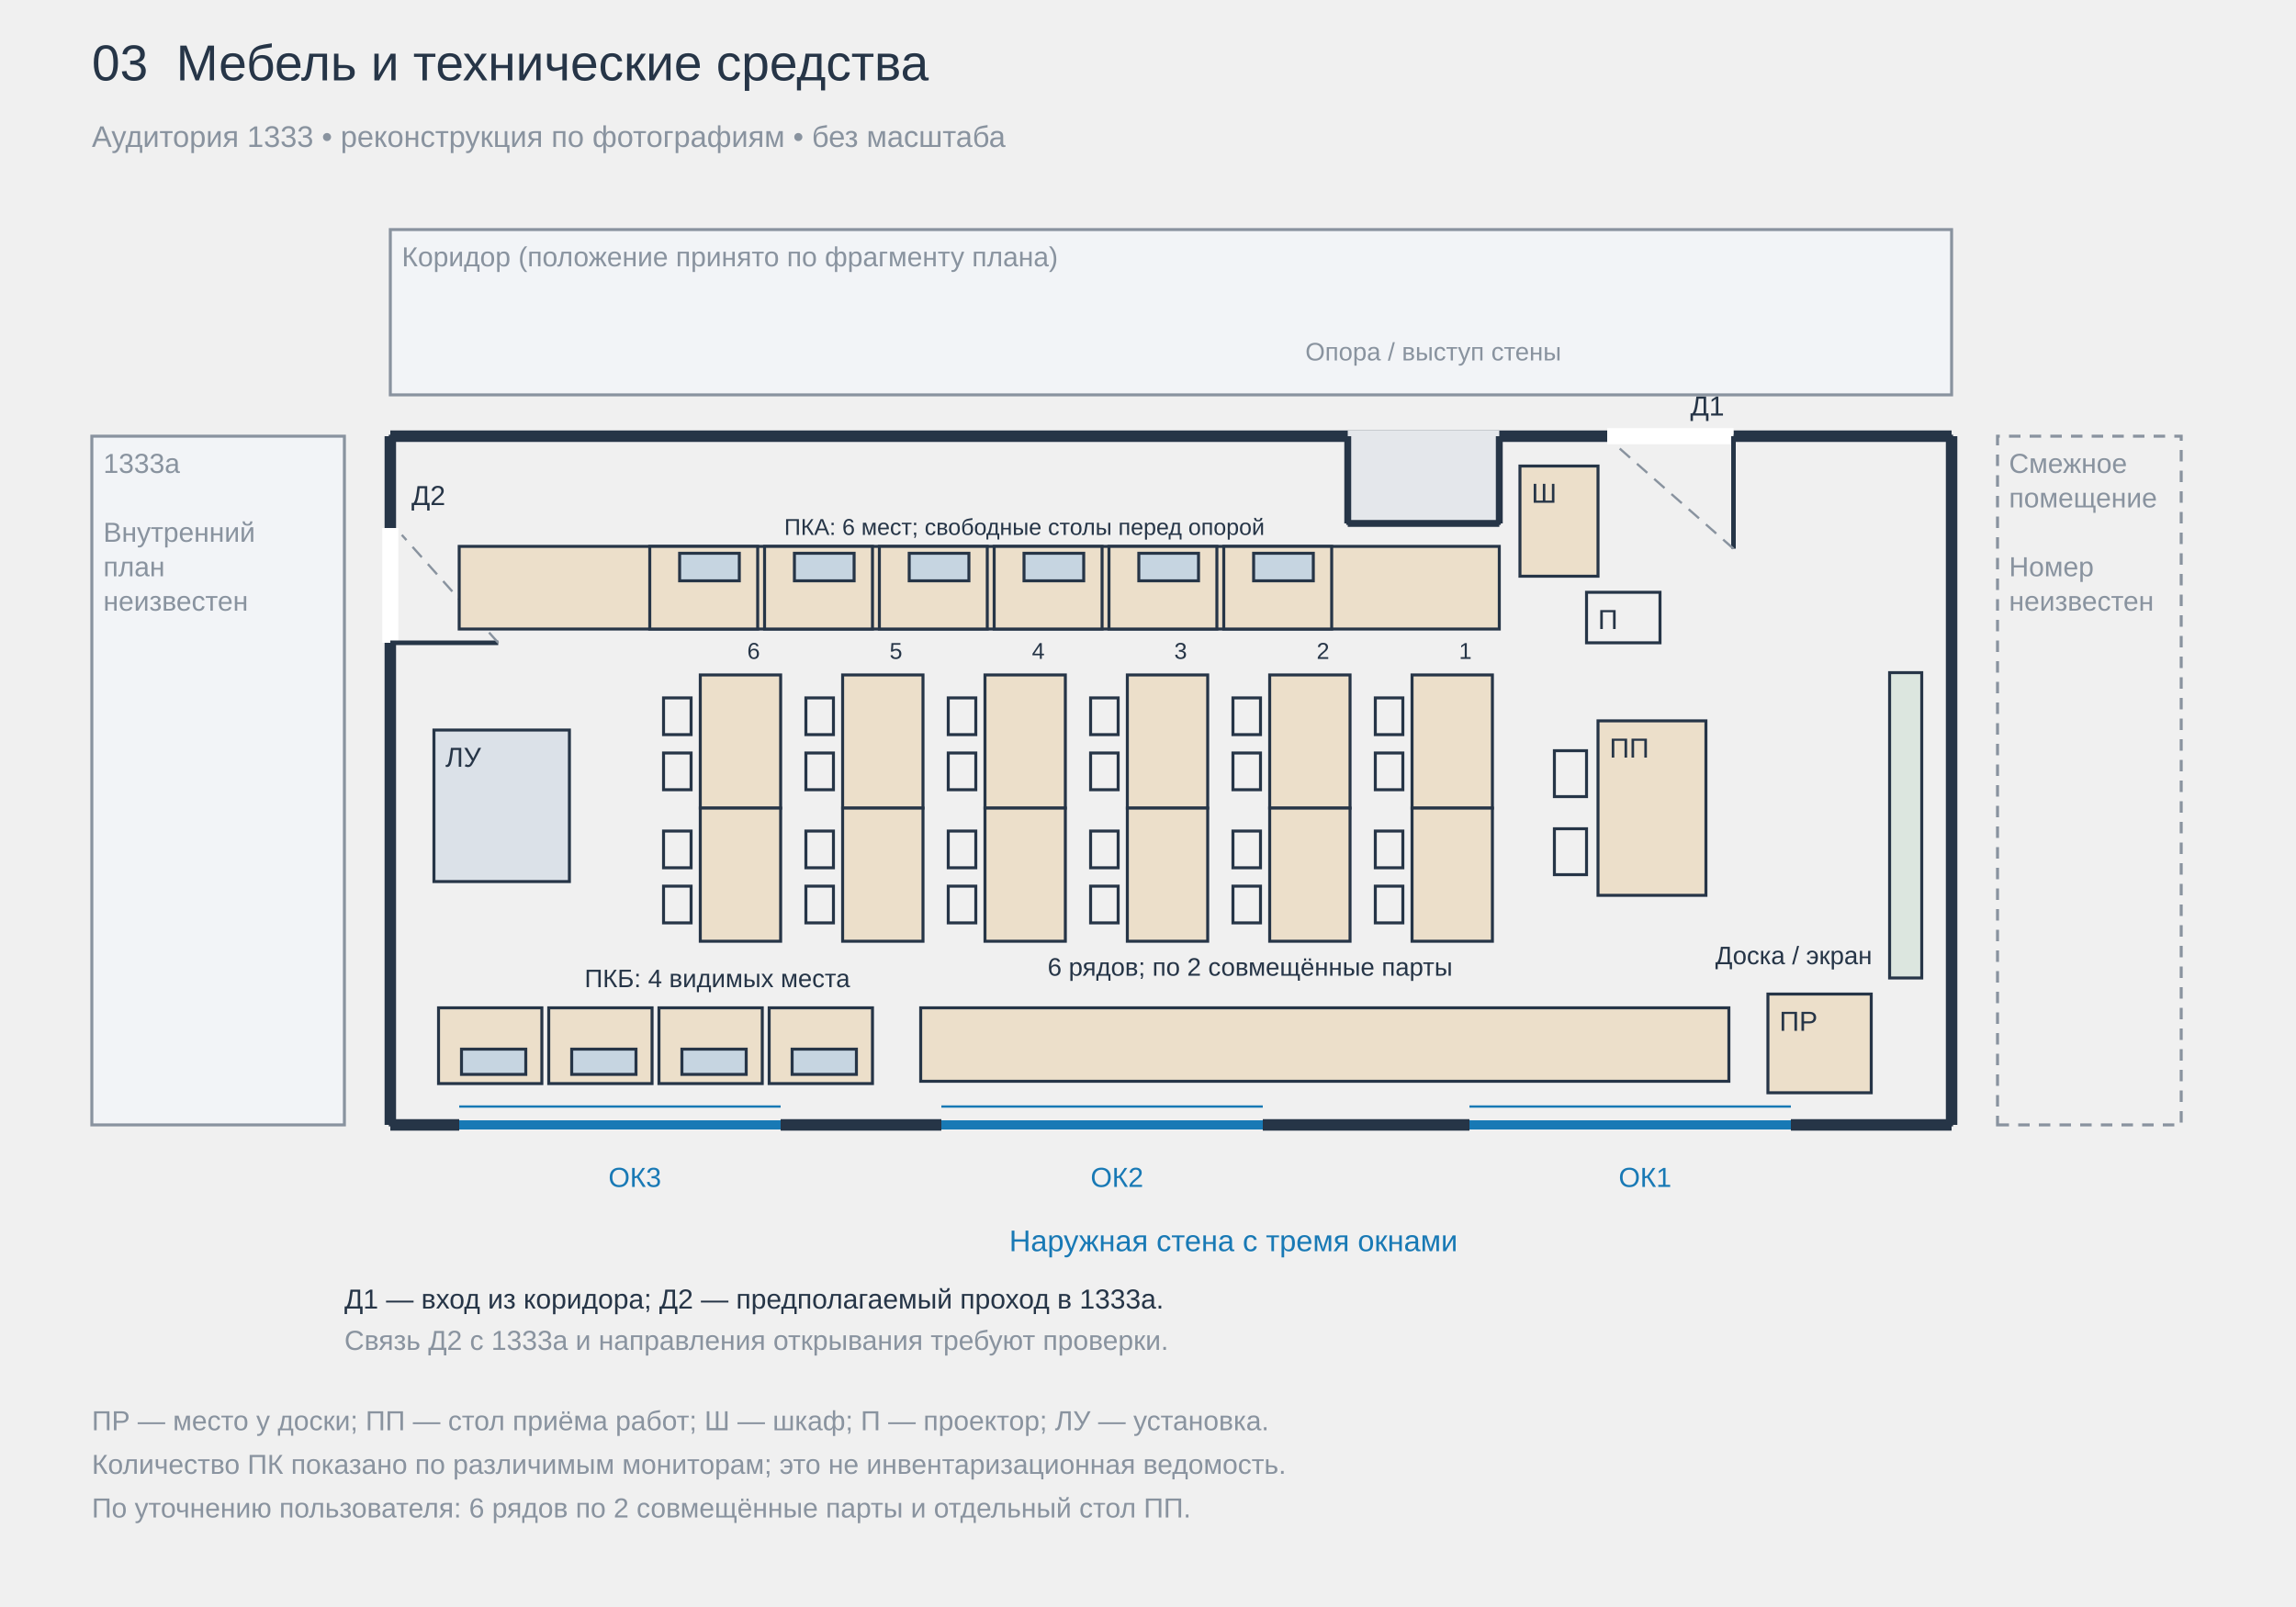
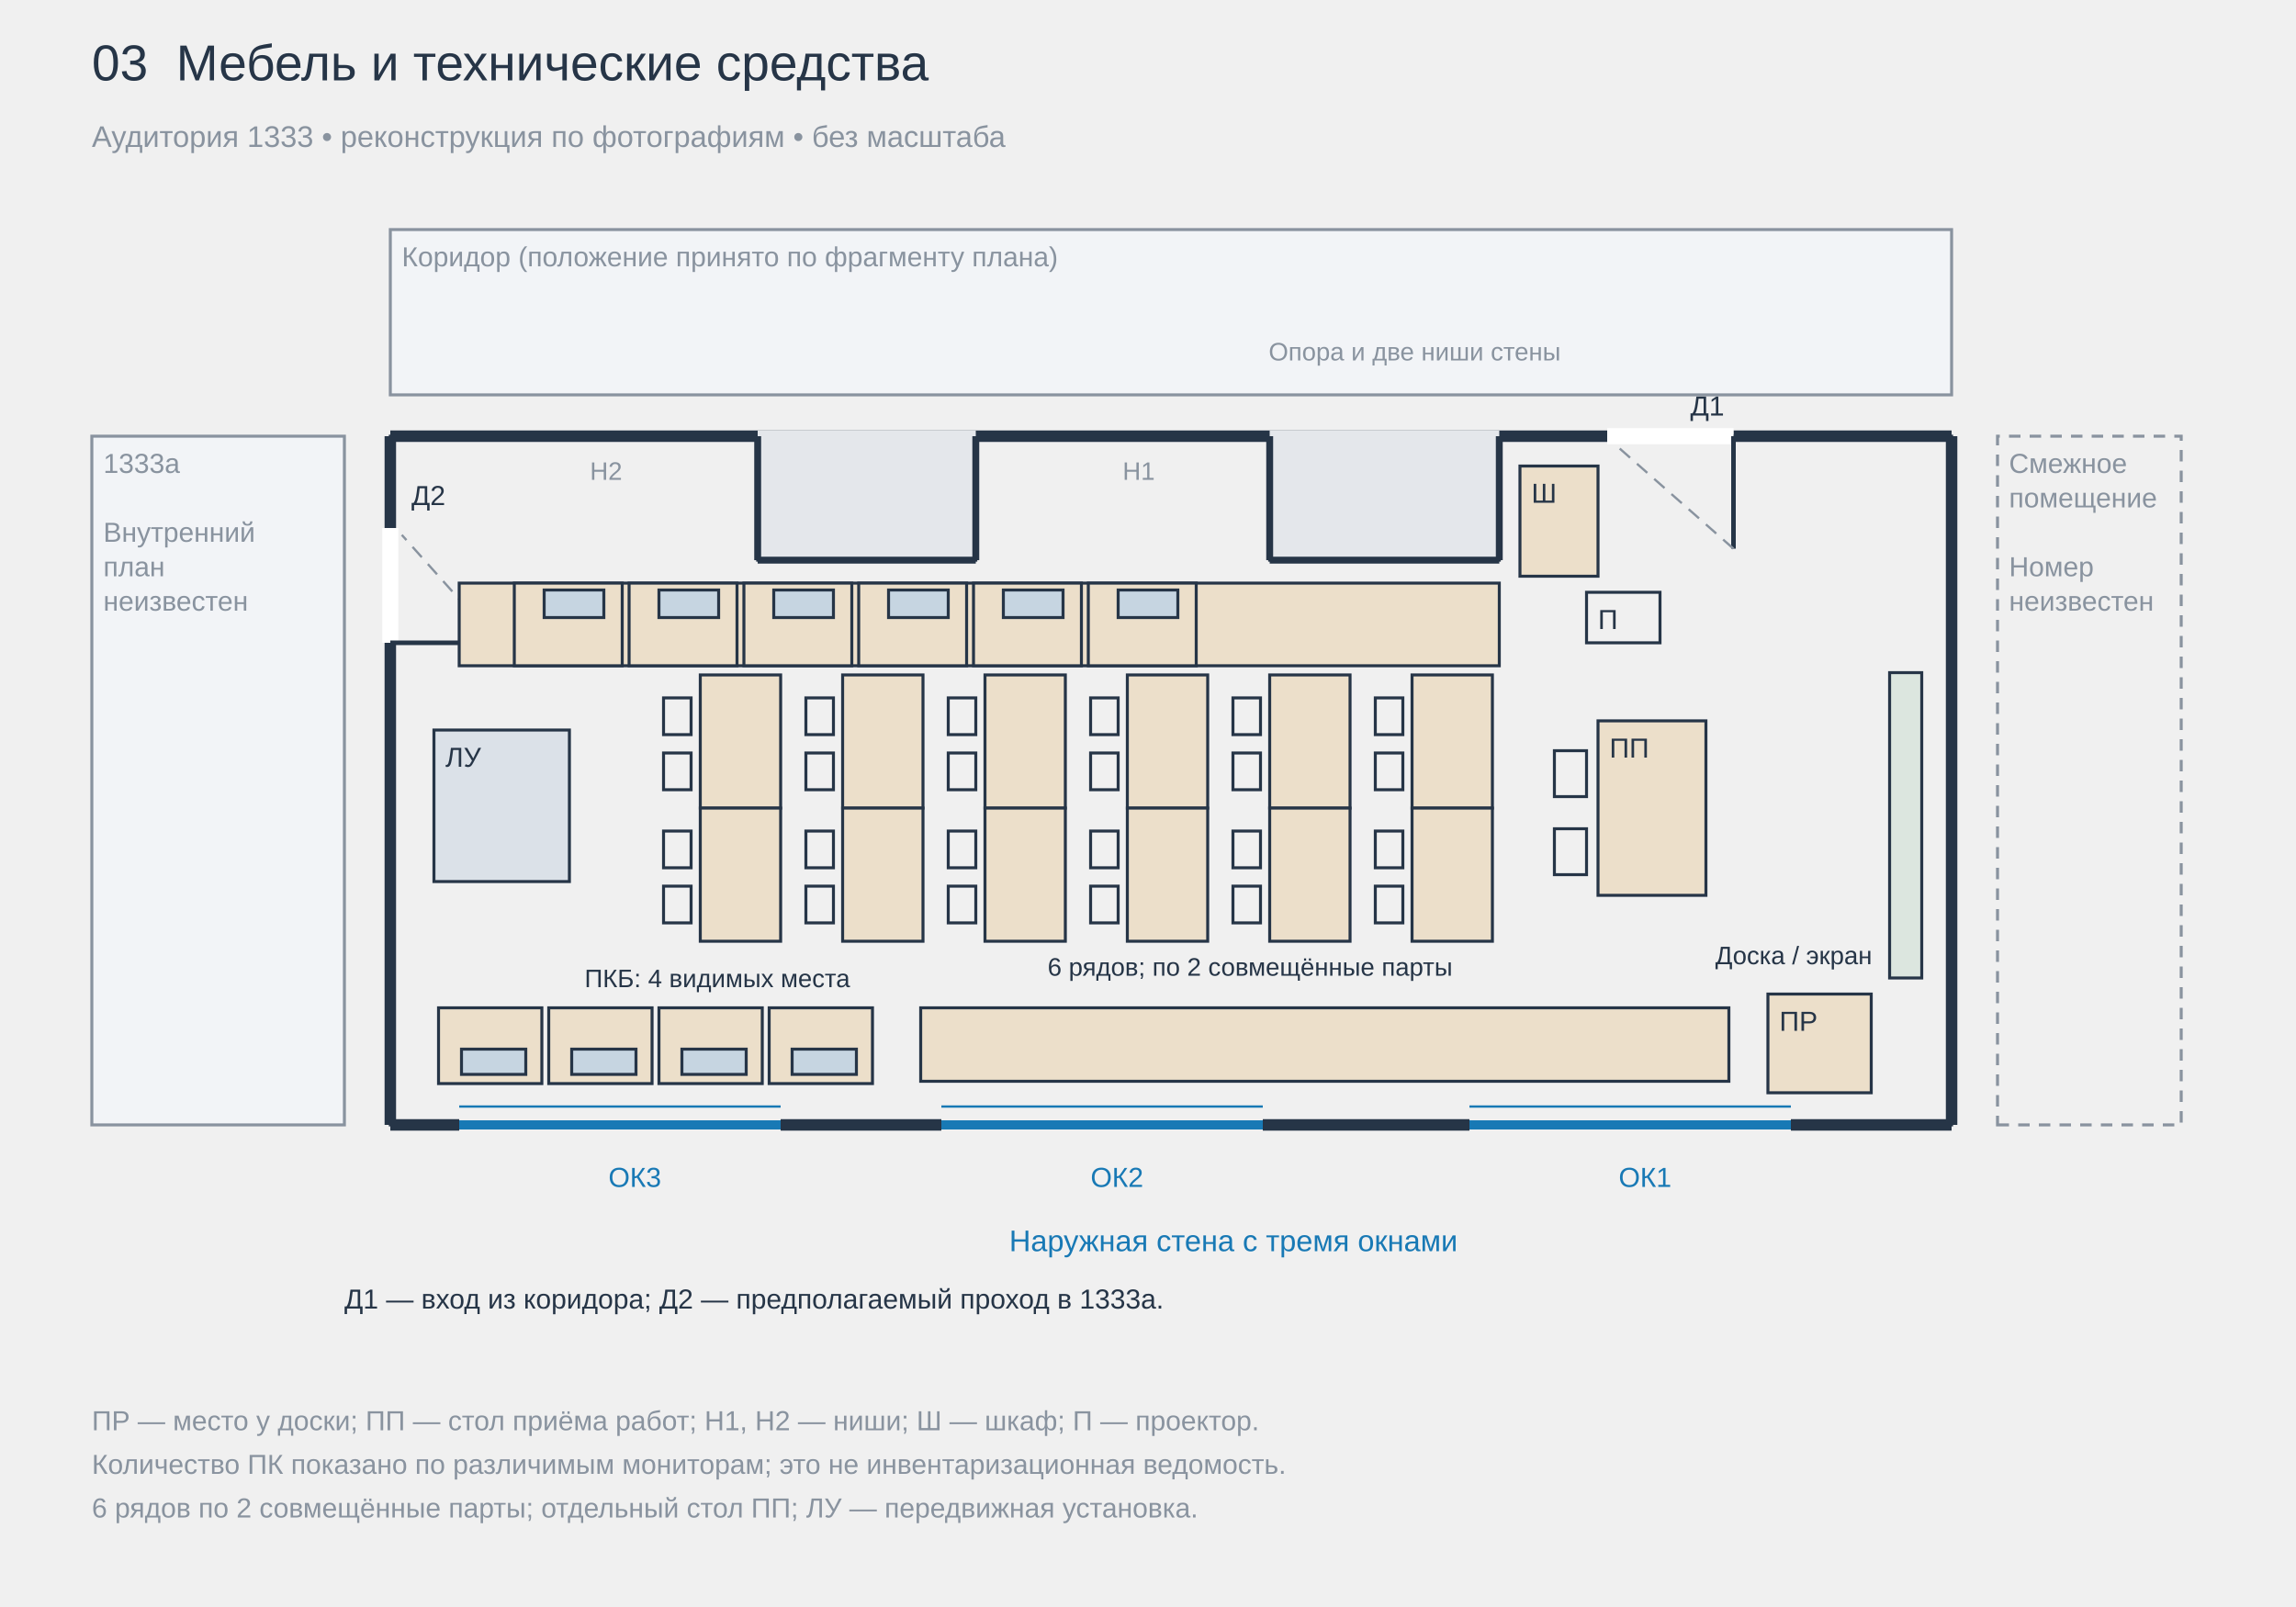
<svg xmlns="http://www.w3.org/2000/svg" version="1.1" width="1000" height="700" viewBox="0 0 1000 700">
  <text fill="#263547" xml:space="preserve" transform="matrix(1 0 -0 1 0 700)" font-size="22" font-family="Arial">
    <tspan y="-665" x="40 52.232 64.464 70.558 76.652 94.978 107.21 119.794 132.026 144.852 156.292 162.386 174.662 180.756 190.832 203.064 214.064 226.208 238.484 249.924 262.156 273.156 282.77 295.046 307.278 313.372 324.372 336.604 348.836 361.662 372.662 382.738 394.42">03  Мебель и технические средства</tspan>
  </text>
  <text fill="#89939f" xml:space="preserve" transform="matrix(1 0 -0 1 0 700)" font-size="13" font-family="Arial">
    <tspan y="-636" x="40 48.658 55.158 62.737 69.991 75.945 83.173 90.401 97.655 104.688 108.289 115.517 119.846 127.074 134.302 141.53 145.131 149.681 153.282 160.51 167.738 173.419 180.647 187.823 194.323 200.277 207.505 214.005 219.686 227.122 234.376 241.409 245.01 252.043 259.271 262.872 273.558 280.786 286.74 293.968 298.7 305.928 313.156 323.842 331.096 338.129 347.06 350.661 355.211 358.812 366.248 373.476 379.43 383.031 391.962 399.19 405.69 416.116 422.07 429.298 436.734">Аудитория 1­333 • реконструкция по фотографиям • без масштаба</tspan>
  </text>
  <path transform="matrix(1,0,0,-1,0,700)" d="M170 528H850V600H170Z" fill="#f2f4f7" />
  <path transform="matrix(1,0,0,-1,0,700)" stroke-width="1.3" stroke-linecap="butt" stroke-miterlimit="10" stroke-linejoin="miter" fill="none" stroke="#89939f" d="M170 528H850V600H170Z" />
  <text fill="#89939f" xml:space="preserve" transform="matrix(1 0 -0 1 0 700)" font-size="12" font-family="Arial">
    <tspan y="-584" x="175 181.984 188.656 195.328 202.024 209.02 215.692 222.364 225.688 229.684 236.176 242.848 249.844 256.516 264.532 271.204 277.828 284.524 291.196 294.52 301.012 307.684 314.38 321.004 327.496 332.992 339.664 342.988 349.48 356.152 359.476 369.34 376.012 382.684 387.052 395.296 401.968 408.592 414.088 420.088 423.412 429.904 436.9 443.572 450.196 456.868">Коридор (положение принято по фрагменту плана)</tspan>
  </text>
  <path transform="matrix(1,0,0,-1,0,700)" d="M40 210H150V510H40Z" fill="#f2f4f7" />
  <path transform="matrix(1,0,0,-1,0,700)" stroke-width="1.3" stroke-linecap="butt" stroke-miterlimit="10" stroke-linejoin="miter" fill="none" stroke="#89939f" d="M40 210H150V510H40Z" />
  <text fill="#89939f" xml:space="preserve" transform="matrix(1 0 -0 1 0 700)" font-size="12" font-family="Arial">
    <tspan y="-494" x="45 51.672 55.668 62.34 69.012 75.684">1­333а</tspan>
  </text>
  <text fill="#89939f" xml:space="preserve" transform="matrix(1 0 -0 1 0 700)" font-size="12" font-family="Arial">
    <tspan y="-464" x="45 52.992 59.616 65.616 71.112 77.784 84.456 91.08 97.704 104.4">Внутренний</tspan>
  </text>
  <text fill="#89939f" xml:space="preserve" transform="matrix(1 0 -0 1 0 700)" font-size="12" font-family="Arial">
    <tspan y="-449" x="45 51.492 58.488 65.16">план</tspan>
  </text>
  <text fill="#89939f" xml:space="preserve" transform="matrix(1 0 -0 1 0 700)" font-size="12" font-family="Arial">
    <tspan y="-434" x="45 51.624 58.296 64.992 70.488 76.86 83.532 89.532 95.028 101.7">неизвестен</tspan>
  </text>
  <path transform="matrix(1,0,0,-1,0,700)" stroke-width="1.3" stroke-linecap="butt" stroke-dasharray="5,4" stroke-miterlimit="10" stroke-linejoin="miter" fill="none" stroke="#89939f" d="M870 210H950V510H870Z" />
  <text fill="#89939f" xml:space="preserve" transform="matrix(1 0 -0 1 0 700)" font-size="12" font-family="Arial">
    <tspan y="-494" x="875 883.664 891.908 898.58 906.596 913.22 919.892">Смежное</tspan>
  </text>
  <text fill="#89939f" xml:space="preserve" transform="matrix(1 0 -0 1 0 700)" font-size="12" font-family="Arial">
    <tspan y="-479" x="875 881.492 888.164 896.408 903.08 912.944 919.616 926.24 932.936">помещение</tspan>
  </text>
  <text fill="#89939f" xml:space="preserve" transform="matrix(1 0 -0 1 0 700)" font-size="12" font-family="Arial">
    <tspan y="-449" x="875 883.664 890.336 898.58 905.252">Номер</tspan>
  </text>
  <text fill="#89939f" xml:space="preserve" transform="matrix(1 0 -0 1 0 700)" font-size="12" font-family="Arial">
    <tspan y="-434" x="875 881.624 888.296 894.992 900.488 906.86 913.532 919.532 925.028 931.7">неизвестен</tspan>
  </text>
  <path transform="matrix(1,0,0,-1,0,700)" stroke-width="1.3" stroke-linecap="butt" stroke-miterlimit="10" stroke-linejoin="miter" fill="none" stroke="#263547" d="M170 210H850V510H170Z" />
  <path transform="matrix(1,0,0,-1,0,700)" stroke-width="5" stroke-linecap="butt" stroke-miterlimit="10" stroke-linejoin="miter" fill="none" stroke="#263547" d="M850 510H755" />
  <path transform="matrix(1,0,0,-1,0,700)" stroke-width="5" stroke-linecap="butt" stroke-miterlimit="10" stroke-linejoin="miter" fill="none" stroke="#263547" d="M700 510H170" />
  <path transform="matrix(1,0,0,-1,0,700)" stroke-width="5" stroke-linecap="butt" stroke-miterlimit="10" stroke-linejoin="miter" fill="none" stroke="#263547" d="M850 510V210" />
  <path transform="matrix(1,0,0,-1,0,700)" stroke-width="5" stroke-linecap="butt" stroke-miterlimit="10" stroke-linejoin="miter" fill="none" stroke="#263547" d="M170 510V470" />
  <path transform="matrix(1,0,0,-1,0,700)" stroke-width="5" stroke-linecap="butt" stroke-miterlimit="10" stroke-linejoin="miter" fill="none" stroke="#263547" d="M170 420V210" />
  <path transform="matrix(1,0,0,-1,0,700)" stroke-width="5" stroke-linecap="butt" stroke-miterlimit="10" stroke-linejoin="miter" fill="none" stroke="#263547" d="M850 210H780" />
  <path transform="matrix(1,0,0,-1,0,700)" stroke-width="5" stroke-linecap="butt" stroke-miterlimit="10" stroke-linejoin="miter" fill="none" stroke="#263547" d="M640 210H550" />
  <path transform="matrix(1,0,0,-1,0,700)" stroke-width="5" stroke-linecap="butt" stroke-miterlimit="10" stroke-linejoin="miter" fill="none" stroke="#263547" d="M410 210H340" />
  <path transform="matrix(1,0,0,-1,0,700)" stroke-width="5" stroke-linecap="butt" stroke-miterlimit="10" stroke-linejoin="miter" fill="none" stroke="#263547" d="M200 210H170" />
  <path transform="matrix(1,0,0,-1,0,700)" stroke-width="7" stroke-linecap="butt" stroke-miterlimit="10" stroke-linejoin="miter" fill="none" stroke="#ffffff" d="M755 510H700" />
  <path transform="matrix(1,0,0,-1,0,700)" stroke-width="7" stroke-linecap="butt" stroke-miterlimit="10" stroke-linejoin="miter" fill="none" stroke="#ffffff" d="M170 470V420" />
  <path transform="matrix(1,0,0,-1,0,700)" stroke-width="2" stroke-linecap="butt" stroke-miterlimit="10" stroke-linejoin="miter" fill="none" stroke="#263547" d="M755 510V461" />
  <path transform="matrix(1,0,0,-1,0,700)" stroke-width="1" stroke-linecap="butt" stroke-dasharray="6,4" stroke-miterlimit="10" stroke-linejoin="miter" fill="none" stroke="#89939f" d="M755 461 705 505" />
  <text fill="#263547" xml:space="preserve" transform="matrix(1 0 -0 1 0 700)" font-size="12" font-family="Arial">
    <tspan y="-519" x="736.199 744.323">Д1</tspan>
  </text>
  <path transform="matrix(1,0,0,-1,0,700)" stroke-width="2" stroke-linecap="butt" stroke-miterlimit="10" stroke-linejoin="miter" fill="none" stroke="#263547" d="M170 420H217" />
  <path transform="matrix(1,0,0,-1,0,700)" stroke-width="1" stroke-linecap="butt" stroke-dasharray="6,4" stroke-miterlimit="10" stroke-linejoin="miter" fill="none" stroke="#89939f" d="M217 420 175 467" />
  <text fill="#263547" xml:space="preserve" transform="matrix(1 0 -0 1 0 700)" font-size="12" font-family="Arial">
    <tspan y="-480" x="179.199 187.323">Д2</tspan>
  </text>
  <path transform="matrix(1,0,0,-1,0,700)" stroke-width="4" stroke-linecap="butt" stroke-miterlimit="10" stroke-linejoin="miter" fill="none" stroke="#1879b5" d="M780 210H640" />
  <path transform="matrix(1,0,0,-1,0,700)" stroke-width="1" stroke-linecap="butt" stroke-miterlimit="10" stroke-linejoin="miter" fill="none" stroke="#1879b5" d="M780 218H640" />
  <text fill="#1879b5" xml:space="preserve" transform="matrix(1 0 -0 1 0 700)" font-size="12" font-family="Arial">
    <tspan y="-183" x="705.002 714.326 721.31">ОК1</tspan>
  </text>
  <path transform="matrix(1,0,0,-1,0,700)" stroke-width="4" stroke-linecap="butt" stroke-miterlimit="10" stroke-linejoin="miter" fill="none" stroke="#1879b5" d="M550 210H410" />
  <path transform="matrix(1,0,0,-1,0,700)" stroke-width="1" stroke-linecap="butt" stroke-miterlimit="10" stroke-linejoin="miter" fill="none" stroke="#1879b5" d="M550 218H410" />
  <text fill="#1879b5" xml:space="preserve" transform="matrix(1 0 -0 1 0 700)" font-size="12" font-family="Arial">
    <tspan y="-183" x="475.002 484.326 491.31">ОК2</tspan>
  </text>
  <path transform="matrix(1,0,0,-1,0,700)" stroke-width="4" stroke-linecap="butt" stroke-miterlimit="10" stroke-linejoin="miter" fill="none" stroke="#1879b5" d="M340 210H200" />
  <path transform="matrix(1,0,0,-1,0,700)" stroke-width="1" stroke-linecap="butt" stroke-miterlimit="10" stroke-linejoin="miter" fill="none" stroke="#1879b5" d="M340 218H200" />
  <text fill="#1879b5" xml:space="preserve" transform="matrix(1 0 -0 1 0 700)" font-size="12" font-family="Arial">
    <tspan y="-183" x="265.002 274.326 281.31">ОК3</tspan>
  </text>
  <text fill="#1879b5" xml:space="preserve" transform="matrix(1 0 -0 1 0 700)" font-size="13" font-family="Arial">
    <tspan y="-155" x="439.549 448.935 456.163 463.391 469.891 478.575 485.751 492.979 500.012 503.613 510.113 516.067 523.295 530.471 537.699 541.3 547.8 551.401 557.355 564.583 571.811 580.742 587.775 591.376 598.605 604.285 611.462 618.69 627.621">Наружная стена с тремя окнами</tspan>
  </text>
-   <path transform="matrix(1,0,0,-1,0,700)" d="M587 472H653V510H587Z" fill="#e4e7eb" />
-   <path transform="matrix(1,0,0,-1,0,700)" stroke-width="1.3" stroke-linecap="butt" stroke-miterlimit="10" stroke-linejoin="miter" fill="none" stroke="#263547" d="M587 472H653V510H587Z" />
-   <path transform="matrix(1,0,0,-1,0,700)" stroke-width="5" stroke-linecap="butt" stroke-miterlimit="10" stroke-linejoin="miter" fill="none" stroke="#e4e7eb" d="M653 510H587" />
-   <path transform="matrix(1,0,0,-1,0,700)" stroke-width="3" stroke-linecap="butt" stroke-miterlimit="10" stroke-linejoin="miter" fill="none" stroke="#263547" d="M653 510V472" />
-   <path transform="matrix(1,0,0,-1,0,700)" stroke-width="3" stroke-linecap="butt" stroke-miterlimit="10" stroke-linejoin="miter" fill="none" stroke="#263547" d="M653 472H587" />
-   <path transform="matrix(1,0,0,-1,0,700)" stroke-width="3" stroke-linecap="butt" stroke-miterlimit="10" stroke-linejoin="miter" fill="none" stroke="#263547" d="M587 472V510" />
+   <path transform="matrix(1,0,0,-1,0,700)" d="M553 456H653V510H553Z" fill="#e4e7eb" />
+   <path transform="matrix(1,0,0,-1,0,700)" stroke-width="1.3" stroke-linecap="butt" stroke-miterlimit="10" stroke-linejoin="miter" fill="none" stroke="#263547" d="M553 456H653V510H553Z" />
+   <path transform="matrix(1,0,0,-1,0,700)" stroke-width="5" stroke-linecap="butt" stroke-miterlimit="10" stroke-linejoin="miter" fill="none" stroke="#e4e7eb" d="M653 510H553" />
+   <path transform="matrix(1,0,0,-1,0,700)" stroke-width="3" stroke-linecap="butt" stroke-miterlimit="10" stroke-linejoin="miter" fill="none" stroke="#263547" d="M653 510V456" />
+   <path transform="matrix(1,0,0,-1,0,700)" stroke-width="3" stroke-linecap="butt" stroke-miterlimit="10" stroke-linejoin="miter" fill="none" stroke="#263547" d="M653 456H553" />
+   <path transform="matrix(1,0,0,-1,0,700)" stroke-width="3" stroke-linecap="butt" stroke-miterlimit="10" stroke-linejoin="miter" fill="none" stroke="#263547" d="M553 456V510" />
+   <path transform="matrix(1,0,0,-1,0,700)" d="M330 456H425V510H330Z" fill="#e4e7eb" />
+   <path transform="matrix(1,0,0,-1,0,700)" stroke-width="1.3" stroke-linecap="butt" stroke-miterlimit="10" stroke-linejoin="miter" fill="none" stroke="#263547" d="M330 456H425V510H330Z" />
+   <path transform="matrix(1,0,0,-1,0,700)" stroke-width="5" stroke-linecap="butt" stroke-miterlimit="10" stroke-linejoin="miter" fill="none" stroke="#e4e7eb" d="M425 510H330" />
+   <path transform="matrix(1,0,0,-1,0,700)" stroke-width="3" stroke-linecap="butt" stroke-miterlimit="10" stroke-linejoin="miter" fill="none" stroke="#263547" d="M425 510V456" />
+   <path transform="matrix(1,0,0,-1,0,700)" stroke-width="3" stroke-linecap="butt" stroke-miterlimit="10" stroke-linejoin="miter" fill="none" stroke="#263547" d="M425 456H330" />
+   <path transform="matrix(1,0,0,-1,0,700)" stroke-width="3" stroke-linecap="butt" stroke-miterlimit="10" stroke-linejoin="miter" fill="none" stroke="#263547" d="M330 456V510" />
  <text fill="#89939f" xml:space="preserve" transform="matrix(1 0 -0 1 0 700)" font-size="11" font-family="Arial">
-     <tspan y="-543" x="568.528 577.075 583.026 589.142 595.258 601.374 604.421 607.468 610.515 616.356 624.254 629.754 634.792 640.292 646.243 649.29 654.79 659.828 665.944 672.016">Опора / выступ стены</tspan>
+     <tspan y="-491" x="488.938 496.88">Н1</tspan>
+   </text>
+   <text fill="#89939f" xml:space="preserve" transform="matrix(1 0 -0 1 0 700)" font-size="11" font-family="Arial">
+     <tspan y="-491" x="256.938 264.88">Н2</tspan>
+   </text>
+   <text fill="#89939f" xml:space="preserve" transform="matrix(1 0 -0 1 0 700)" font-size="11" font-family="Arial">
+     <tspan y="-543" x="552.56 561.107 567.058 573.174 579.29 585.406 588.453 594.591 597.638 604.051 609.892 616.008 619.055 625.127 631.265 640.087 646.225 649.272 654.772 659.81 665.926 671.998">Опора и две ниши стены</tspan>
  </text>
  <text fill="#263547" xml:space="preserve" transform="matrix(1 0 -0 1 0 700)" font-size="12" font-family="Arial">
    <tspan y="-130" x="150 158.124 164.796 168.12 180.12 183.444 189.816 195.816 202.488 209.484 212.808 219.504 225 228.324 233.568 240.24 246.912 253.608 260.604 267.276 273.948 280.62 283.944 287.268 295.392 302.064 305.388 317.388 320.712 327.204 333.876 340.548 347.544 354.036 360.708 367.704 374.376 378.744 385.416 392.088 400.332 408.948 415.644 418.968 425.46 432.132 438.804 444.804 451.476 458.472 461.796 468.168 471.492 478.164 482.16 488.832 495.504 502.176 508.848">Д1 — вход из коридора; Д2 — предполагаемый проход в 1­333а.</tspan>
-   </text>
-   <text fill="#89939f" xml:space="preserve" transform="matrix(1 0 -0 1 0 700)" font-size="12" font-family="Arial">
-     <tspan y="-112" x="150 158.664 165.036 171.528 177.024 183.264 186.588 194.712 201.384 204.708 210.708 214.032 220.704 224.7 231.372 238.044 244.716 251.388 254.712 261.408 264.732 271.356 278.028 284.52 291.192 297.864 304.236 311.232 317.904 324.528 331.224 337.716 341.04 347.712 353.208 358.452 365.124 373.74 380.112 386.784 393.408 400.104 406.596 409.92 415.416 422.088 428.76 435.624 441.624 450.624 456.12 459.444 465.936 472.608 479.28 485.652 492.324 498.996 504.24 510.936">Связь Д2 с 1­333а и направления открывания требуют проверки.</tspan>
  </text>
  <path transform="matrix(1,0,0,-1,0,700)" d="M823 274H837V407H823Z" fill="#dce6df" />
  <path transform="matrix(1,0,0,-1,0,700)" stroke-width="1.3" stroke-linecap="butt" stroke-miterlimit="10" stroke-linejoin="miter" fill="none" stroke="#263547" d="M823 274H837V407H823Z" />
  <text fill="#263547" xml:space="preserve" transform="matrix(1 0 -0 1 0 700)" font-size="11" font-family="Arial">
    <tspan y="-280" x="747.099 754.546 760.662 766.162 770.969 777.085 780.132 783.179 786.226 791.836 796.643 802.759 808.875">Доска / экран</tspan>
  </text>
  <path transform="matrix(1,0,0,-1,0,700)" d="M770 224H815V267H770Z" fill="#ecdfca" />
  <path transform="matrix(1,0,0,-1,0,700)" stroke-width="1.3" stroke-linecap="butt" stroke-miterlimit="10" stroke-linejoin="miter" fill="none" stroke="#263547" d="M770 224H815V267H770Z" />
  <text fill="#263547" xml:space="preserve" transform="matrix(1 0 -0 1 0 700)" font-size="12" font-family="Arial">
    <tspan y="-251" x="775 783.616">ПР</tspan>
  </text>
  <path transform="matrix(1,0,0,-1,0,700)" d="M662 449H696V497H662Z" fill="#ecdfca" />
  <path transform="matrix(1,0,0,-1,0,700)" stroke-width="1.3" stroke-linecap="butt" stroke-miterlimit="10" stroke-linejoin="miter" fill="none" stroke="#263547" d="M662 449H696V497H662Z" />
  <text fill="#263547" xml:space="preserve" transform="matrix(1 0 -0 1 0 700)" font-size="12" font-family="Arial">
    <tspan y="-481" x="667">Ш</tspan>
  </text>
-   <path transform="matrix(1,0,0,-1,0,700)" d="M200 426H653V462H200Z" fill="#ecdfca" />
-   <path transform="matrix(1,0,0,-1,0,700)" stroke-width="1.3" stroke-linecap="butt" stroke-miterlimit="10" stroke-linejoin="miter" fill="none" stroke="#263547" d="M200 426H653V462H200Z" />
-   <path transform="matrix(1,0,0,-1,0,700)" d="M533 426H580V462H533Z" fill="#ecdfca" />
-   <path transform="matrix(1,0,0,-1,0,700)" stroke-width="1.3" stroke-linecap="butt" stroke-miterlimit="10" stroke-linejoin="miter" fill="none" stroke="#263547" d="M533 426H580V462H533Z" />
-   <path transform="matrix(1,0,0,-1,0,700)" d="M546 447H572V459H546Z" fill="#c6d5e1" />
-   <path transform="matrix(1,0,0,-1,0,700)" stroke-width="1.3" stroke-linecap="butt" stroke-miterlimit="10" stroke-linejoin="miter" fill="none" stroke="#263547" d="M546 447H572V459H546Z" />
-   <path transform="matrix(1,0,0,-1,0,700)" d="M483 426H530V462H483Z" fill="#ecdfca" />
-   <path transform="matrix(1,0,0,-1,0,700)" stroke-width="1.3" stroke-linecap="butt" stroke-miterlimit="10" stroke-linejoin="miter" fill="none" stroke="#263547" d="M483 426H530V462H483Z" />
-   <path transform="matrix(1,0,0,-1,0,700)" d="M496 447H522V459H496Z" fill="#c6d5e1" />
-   <path transform="matrix(1,0,0,-1,0,700)" stroke-width="1.3" stroke-linecap="butt" stroke-miterlimit="10" stroke-linejoin="miter" fill="none" stroke="#263547" d="M496 447H522V459H496Z" />
-   <path transform="matrix(1,0,0,-1,0,700)" d="M433 426H480V462H433Z" fill="#ecdfca" />
-   <path transform="matrix(1,0,0,-1,0,700)" stroke-width="1.3" stroke-linecap="butt" stroke-miterlimit="10" stroke-linejoin="miter" fill="none" stroke="#263547" d="M433 426H480V462H433Z" />
-   <path transform="matrix(1,0,0,-1,0,700)" d="M446 447H472V459H446Z" fill="#c6d5e1" />
-   <path transform="matrix(1,0,0,-1,0,700)" stroke-width="1.3" stroke-linecap="butt" stroke-miterlimit="10" stroke-linejoin="miter" fill="none" stroke="#263547" d="M446 447H472V459H446Z" />
-   <path transform="matrix(1,0,0,-1,0,700)" d="M383 426H430V462H383Z" fill="#ecdfca" />
-   <path transform="matrix(1,0,0,-1,0,700)" stroke-width="1.3" stroke-linecap="butt" stroke-miterlimit="10" stroke-linejoin="miter" fill="none" stroke="#263547" d="M383 426H430V462H383Z" />
-   <path transform="matrix(1,0,0,-1,0,700)" d="M396 447H422V459H396Z" fill="#c6d5e1" />
-   <path transform="matrix(1,0,0,-1,0,700)" stroke-width="1.3" stroke-linecap="butt" stroke-miterlimit="10" stroke-linejoin="miter" fill="none" stroke="#263547" d="M396 447H422V459H396Z" />
-   <path transform="matrix(1,0,0,-1,0,700)" d="M333 426H380V462H333Z" fill="#ecdfca" />
-   <path transform="matrix(1,0,0,-1,0,700)" stroke-width="1.3" stroke-linecap="butt" stroke-miterlimit="10" stroke-linejoin="miter" fill="none" stroke="#263547" d="M333 426H380V462H333Z" />
-   <path transform="matrix(1,0,0,-1,0,700)" d="M346 447H372V459H346Z" fill="#c6d5e1" />
-   <path transform="matrix(1,0,0,-1,0,700)" stroke-width="1.3" stroke-linecap="butt" stroke-miterlimit="10" stroke-linejoin="miter" fill="none" stroke="#263547" d="M346 447H372V459H346Z" />
-   <path transform="matrix(1,0,0,-1,0,700)" d="M283 426H330V462H283Z" fill="#ecdfca" />
-   <path transform="matrix(1,0,0,-1,0,700)" stroke-width="1.3" stroke-linecap="butt" stroke-miterlimit="10" stroke-linejoin="miter" fill="none" stroke="#263547" d="M283 426H330V462H283Z" />
-   <path transform="matrix(1,0,0,-1,0,700)" d="M296 447H322V459H296Z" fill="#c6d5e1" />
-   <path transform="matrix(1,0,0,-1,0,700)" stroke-width="1.3" stroke-linecap="butt" stroke-miterlimit="10" stroke-linejoin="miter" fill="none" stroke="#263547" d="M296 447H322V459H296Z" />
-   <text fill="#263547" xml:space="preserve" transform="matrix(1 0 -0 1 0 700)" font-size="10" font-family="Arial">
-     <tspan y="-467" x="341.567 348.747 354.567 357.897 364.557 367.327 370.097 375.657 378.427 385.297 390.857 395.857 400.437 403.207 405.977 410.977 416.287 421.847 427.567 433.127 438.957 444.477 451.657 457.217 459.987 464.987 469.567 475.127 480.957 488.137 490.907 496.317 501.877 507.437 512.997 518.827 521.597 527.157 532.567 538.127 543.687 549.247">ПК­A: 6 мест; свободные столы перед опорой</tspan>
-   </text>
+   <path transform="matrix(1,0,0,-1,0,700)" d="M200 410H653V446H200Z" fill="#ecdfca" />
+   <path transform="matrix(1,0,0,-1,0,700)" stroke-width="1.3" stroke-linecap="butt" stroke-miterlimit="10" stroke-linejoin="miter" fill="none" stroke="#263547" d="M200 410H653V446H200Z" />
+   <path transform="matrix(1,0,0,-1,0,700)" d="M474 410H521V446H474Z" fill="#ecdfca" />
+   <path transform="matrix(1,0,0,-1,0,700)" stroke-width="1.3" stroke-linecap="butt" stroke-miterlimit="10" stroke-linejoin="miter" fill="none" stroke="#263547" d="M474 410H521V446H474Z" />
+   <path transform="matrix(1,0,0,-1,0,700)" d="M487 431H513V443H487Z" fill="#c6d5e1" />
+   <path transform="matrix(1,0,0,-1,0,700)" stroke-width="1.3" stroke-linecap="butt" stroke-miterlimit="10" stroke-linejoin="miter" fill="none" stroke="#263547" d="M487 431H513V443H487Z" />
+   <path transform="matrix(1,0,0,-1,0,700)" d="M424 410H471V446H424Z" fill="#ecdfca" />
+   <path transform="matrix(1,0,0,-1,0,700)" stroke-width="1.3" stroke-linecap="butt" stroke-miterlimit="10" stroke-linejoin="miter" fill="none" stroke="#263547" d="M424 410H471V446H424Z" />
+   <path transform="matrix(1,0,0,-1,0,700)" d="M437 431H463V443H437Z" fill="#c6d5e1" />
+   <path transform="matrix(1,0,0,-1,0,700)" stroke-width="1.3" stroke-linecap="butt" stroke-miterlimit="10" stroke-linejoin="miter" fill="none" stroke="#263547" d="M437 431H463V443H437Z" />
+   <path transform="matrix(1,0,0,-1,0,700)" d="M374 410H421V446H374Z" fill="#ecdfca" />
+   <path transform="matrix(1,0,0,-1,0,700)" stroke-width="1.3" stroke-linecap="butt" stroke-miterlimit="10" stroke-linejoin="miter" fill="none" stroke="#263547" d="M374 410H421V446H374Z" />
+   <path transform="matrix(1,0,0,-1,0,700)" d="M387 431H413V443H387Z" fill="#c6d5e1" />
+   <path transform="matrix(1,0,0,-1,0,700)" stroke-width="1.3" stroke-linecap="butt" stroke-miterlimit="10" stroke-linejoin="miter" fill="none" stroke="#263547" d="M387 431H413V443H387Z" />
+   <path transform="matrix(1,0,0,-1,0,700)" d="M324 410H371V446H324Z" fill="#ecdfca" />
+   <path transform="matrix(1,0,0,-1,0,700)" stroke-width="1.3" stroke-linecap="butt" stroke-miterlimit="10" stroke-linejoin="miter" fill="none" stroke="#263547" d="M324 410H371V446H324Z" />
+   <path transform="matrix(1,0,0,-1,0,700)" d="M337 431H363V443H337Z" fill="#c6d5e1" />
+   <path transform="matrix(1,0,0,-1,0,700)" stroke-width="1.3" stroke-linecap="butt" stroke-miterlimit="10" stroke-linejoin="miter" fill="none" stroke="#263547" d="M337 431H363V443H337Z" />
+   <path transform="matrix(1,0,0,-1,0,700)" d="M274 410H321V446H274Z" fill="#ecdfca" />
+   <path transform="matrix(1,0,0,-1,0,700)" stroke-width="1.3" stroke-linecap="butt" stroke-miterlimit="10" stroke-linejoin="miter" fill="none" stroke="#263547" d="M274 410H321V446H274Z" />
+   <path transform="matrix(1,0,0,-1,0,700)" d="M287 431H313V443H287Z" fill="#c6d5e1" />
+   <path transform="matrix(1,0,0,-1,0,700)" stroke-width="1.3" stroke-linecap="butt" stroke-miterlimit="10" stroke-linejoin="miter" fill="none" stroke="#263547" d="M287 431H313V443H287Z" />
+   <path transform="matrix(1,0,0,-1,0,700)" d="M224 410H271V446H224Z" fill="#ecdfca" />
+   <path transform="matrix(1,0,0,-1,0,700)" stroke-width="1.3" stroke-linecap="butt" stroke-miterlimit="10" stroke-linejoin="miter" fill="none" stroke="#263547" d="M224 410H271V446H224Z" />
+   <path transform="matrix(1,0,0,-1,0,700)" d="M237 431H263V443H237Z" fill="#c6d5e1" />
+   <path transform="matrix(1,0,0,-1,0,700)" stroke-width="1.3" stroke-linecap="butt" stroke-miterlimit="10" stroke-linejoin="miter" fill="none" stroke="#263547" d="M237 431H263V443H237Z" />
  <path transform="matrix(1,0,0,-1,0,700)" d="M335 228H380V261H335Z" fill="#ecdfca" />
  <path transform="matrix(1,0,0,-1,0,700)" stroke-width="1.3" stroke-linecap="butt" stroke-miterlimit="10" stroke-linejoin="miter" fill="none" stroke="#263547" d="M335 228H380V261H335Z" />
  <path transform="matrix(1,0,0,-1,0,700)" d="M345 232H373V243H345Z" fill="#c6d5e1" />
  <path transform="matrix(1,0,0,-1,0,700)" stroke-width="1.3" stroke-linecap="butt" stroke-miterlimit="10" stroke-linejoin="miter" fill="none" stroke="#263547" d="M345 232H373V243H345Z" />
  <path transform="matrix(1,0,0,-1,0,700)" d="M287 228H332V261H287Z" fill="#ecdfca" />
  <path transform="matrix(1,0,0,-1,0,700)" stroke-width="1.3" stroke-linecap="butt" stroke-miterlimit="10" stroke-linejoin="miter" fill="none" stroke="#263547" d="M287 228H332V261H287Z" />
  <path transform="matrix(1,0,0,-1,0,700)" d="M297 232H325V243H297Z" fill="#c6d5e1" />
  <path transform="matrix(1,0,0,-1,0,700)" stroke-width="1.3" stroke-linecap="butt" stroke-miterlimit="10" stroke-linejoin="miter" fill="none" stroke="#263547" d="M297 232H325V243H297Z" />
  <path transform="matrix(1,0,0,-1,0,700)" d="M239 228H284V261H239Z" fill="#ecdfca" />
  <path transform="matrix(1,0,0,-1,0,700)" stroke-width="1.3" stroke-linecap="butt" stroke-miterlimit="10" stroke-linejoin="miter" fill="none" stroke="#263547" d="M239 228H284V261H239Z" />
  <path transform="matrix(1,0,0,-1,0,700)" d="M249 232H277V243H249Z" fill="#c6d5e1" />
  <path transform="matrix(1,0,0,-1,0,700)" stroke-width="1.3" stroke-linecap="butt" stroke-miterlimit="10" stroke-linejoin="miter" fill="none" stroke="#263547" d="M249 232H277V243H249Z" />
  <path transform="matrix(1,0,0,-1,0,700)" d="M191 228H236V261H191Z" fill="#ecdfca" />
  <path transform="matrix(1,0,0,-1,0,700)" stroke-width="1.3" stroke-linecap="butt" stroke-miterlimit="10" stroke-linejoin="miter" fill="none" stroke="#263547" d="M191 228H236V261H191Z" />
  <path transform="matrix(1,0,0,-1,0,700)" d="M201 232H229V243H201Z" fill="#c6d5e1" />
  <path transform="matrix(1,0,0,-1,0,700)" stroke-width="1.3" stroke-linecap="butt" stroke-miterlimit="10" stroke-linejoin="miter" fill="none" stroke="#263547" d="M201 232H229V243H201Z" />
  <text fill="#263547" xml:space="preserve" transform="matrix(1 0 -0 1 0 700)" font-size="11" font-family="Arial">
    <tspan y="-270" x="254.606 262.504 268.906 272.569 279.785 282.832 285.879 291.995 295.042 300.883 307.021 313.434 319.572 327.129 335.027 340.527 343.574 351.131 357.247 362.747 367.785">ПК­Б: 4 видимых места</tspan>
  </text>
  <path transform="matrix(1,0,0,-1,0,700)" d="M401 229H753V261H401Z" fill="#ecdfca" />
  <path transform="matrix(1,0,0,-1,0,700)" stroke-width="1.3" stroke-linecap="butt" stroke-miterlimit="10" stroke-linejoin="miter" fill="none" stroke="#263547" d="M401 229H753V261H401Z" />
  <path transform="matrix(1,0,0,-1,0,700)" d="M615 348H650V406H615Z" fill="#ecdfca" />
  <path transform="matrix(1,0,0,-1,0,700)" stroke-width="1.3" stroke-linecap="butt" stroke-miterlimit="10" stroke-linejoin="miter" fill="none" stroke="#263547" d="M615 348H650V406H615Z" />
  <path transform="matrix(1,0,0,-1,0,700)" stroke-width="1.3" stroke-linecap="butt" stroke-miterlimit="10" stroke-linejoin="miter" fill="none" stroke="#263547" d="M599 380H611V396H599Z" />
  <path transform="matrix(1,0,0,-1,0,700)" stroke-width="1.3" stroke-linecap="butt" stroke-miterlimit="10" stroke-linejoin="miter" fill="none" stroke="#263547" d="M599 356H611V372H599Z" />
  <path transform="matrix(1,0,0,-1,0,700)" d="M615 290H650V348H615Z" fill="#ecdfca" />
  <path transform="matrix(1,0,0,-1,0,700)" stroke-width="1.3" stroke-linecap="butt" stroke-miterlimit="10" stroke-linejoin="miter" fill="none" stroke="#263547" d="M615 290H650V348H615Z" />
  <path transform="matrix(1,0,0,-1,0,700)" stroke-width="1.3" stroke-linecap="butt" stroke-miterlimit="10" stroke-linejoin="miter" fill="none" stroke="#263547" d="M599 322H611V338H599Z" />
  <path transform="matrix(1,0,0,-1,0,700)" stroke-width="1.3" stroke-linecap="butt" stroke-miterlimit="10" stroke-linejoin="miter" fill="none" stroke="#263547" d="M599 298H611V314H599Z" />
-   <text fill="#263547" xml:space="preserve" transform="matrix(1 0 -0 1 0 700)" font-size="10" font-family="Arial">
-     <tspan y="-413" x="635.438">1</tspan>
-   </text>
  <path transform="matrix(1,0,0,-1,0,700)" d="M553 348H588V406H553Z" fill="#ecdfca" />
  <path transform="matrix(1,0,0,-1,0,700)" stroke-width="1.3" stroke-linecap="butt" stroke-miterlimit="10" stroke-linejoin="miter" fill="none" stroke="#263547" d="M553 348H588V406H553Z" />
  <path transform="matrix(1,0,0,-1,0,700)" stroke-width="1.3" stroke-linecap="butt" stroke-miterlimit="10" stroke-linejoin="miter" fill="none" stroke="#263547" d="M537 380H549V396H537Z" />
  <path transform="matrix(1,0,0,-1,0,700)" stroke-width="1.3" stroke-linecap="butt" stroke-miterlimit="10" stroke-linejoin="miter" fill="none" stroke="#263547" d="M537 356H549V372H537Z" />
  <path transform="matrix(1,0,0,-1,0,700)" d="M553 290H588V348H553Z" fill="#ecdfca" />
  <path transform="matrix(1,0,0,-1,0,700)" stroke-width="1.3" stroke-linecap="butt" stroke-miterlimit="10" stroke-linejoin="miter" fill="none" stroke="#263547" d="M553 290H588V348H553Z" />
  <path transform="matrix(1,0,0,-1,0,700)" stroke-width="1.3" stroke-linecap="butt" stroke-miterlimit="10" stroke-linejoin="miter" fill="none" stroke="#263547" d="M537 322H549V338H537Z" />
  <path transform="matrix(1,0,0,-1,0,700)" stroke-width="1.3" stroke-linecap="butt" stroke-miterlimit="10" stroke-linejoin="miter" fill="none" stroke="#263547" d="M537 298H549V314H537Z" />
-   <text fill="#263547" xml:space="preserve" transform="matrix(1 0 -0 1 0 700)" font-size="10" font-family="Arial">
-     <tspan y="-413" x="573.438">2</tspan>
-   </text>
  <path transform="matrix(1,0,0,-1,0,700)" d="M491 348H526V406H491Z" fill="#ecdfca" />
  <path transform="matrix(1,0,0,-1,0,700)" stroke-width="1.3" stroke-linecap="butt" stroke-miterlimit="10" stroke-linejoin="miter" fill="none" stroke="#263547" d="M491 348H526V406H491Z" />
  <path transform="matrix(1,0,0,-1,0,700)" stroke-width="1.3" stroke-linecap="butt" stroke-miterlimit="10" stroke-linejoin="miter" fill="none" stroke="#263547" d="M475 380H487V396H475Z" />
  <path transform="matrix(1,0,0,-1,0,700)" stroke-width="1.3" stroke-linecap="butt" stroke-miterlimit="10" stroke-linejoin="miter" fill="none" stroke="#263547" d="M475 356H487V372H475Z" />
  <path transform="matrix(1,0,0,-1,0,700)" d="M491 290H526V348H491Z" fill="#ecdfca" />
  <path transform="matrix(1,0,0,-1,0,700)" stroke-width="1.3" stroke-linecap="butt" stroke-miterlimit="10" stroke-linejoin="miter" fill="none" stroke="#263547" d="M491 290H526V348H491Z" />
  <path transform="matrix(1,0,0,-1,0,700)" stroke-width="1.3" stroke-linecap="butt" stroke-miterlimit="10" stroke-linejoin="miter" fill="none" stroke="#263547" d="M475 322H487V338H475Z" />
  <path transform="matrix(1,0,0,-1,0,700)" stroke-width="1.3" stroke-linecap="butt" stroke-miterlimit="10" stroke-linejoin="miter" fill="none" stroke="#263547" d="M475 298H487V314H475Z" />
-   <text fill="#263547" xml:space="preserve" transform="matrix(1 0 -0 1 0 700)" font-size="10" font-family="Arial">
-     <tspan y="-413" x="511.438">3</tspan>
-   </text>
  <path transform="matrix(1,0,0,-1,0,700)" d="M429 348H464V406H429Z" fill="#ecdfca" />
  <path transform="matrix(1,0,0,-1,0,700)" stroke-width="1.3" stroke-linecap="butt" stroke-miterlimit="10" stroke-linejoin="miter" fill="none" stroke="#263547" d="M429 348H464V406H429Z" />
  <path transform="matrix(1,0,0,-1,0,700)" stroke-width="1.3" stroke-linecap="butt" stroke-miterlimit="10" stroke-linejoin="miter" fill="none" stroke="#263547" d="M413 380H425V396H413Z" />
  <path transform="matrix(1,0,0,-1,0,700)" stroke-width="1.3" stroke-linecap="butt" stroke-miterlimit="10" stroke-linejoin="miter" fill="none" stroke="#263547" d="M413 356H425V372H413Z" />
  <path transform="matrix(1,0,0,-1,0,700)" d="M429 290H464V348H429Z" fill="#ecdfca" />
  <path transform="matrix(1,0,0,-1,0,700)" stroke-width="1.3" stroke-linecap="butt" stroke-miterlimit="10" stroke-linejoin="miter" fill="none" stroke="#263547" d="M429 290H464V348H429Z" />
  <path transform="matrix(1,0,0,-1,0,700)" stroke-width="1.3" stroke-linecap="butt" stroke-miterlimit="10" stroke-linejoin="miter" fill="none" stroke="#263547" d="M413 322H425V338H413Z" />
  <path transform="matrix(1,0,0,-1,0,700)" stroke-width="1.3" stroke-linecap="butt" stroke-miterlimit="10" stroke-linejoin="miter" fill="none" stroke="#263547" d="M413 298H425V314H413Z" />
-   <text fill="#263547" xml:space="preserve" transform="matrix(1 0 -0 1 0 700)" font-size="10" font-family="Arial">
-     <tspan y="-413" x="449.438">4</tspan>
-   </text>
  <path transform="matrix(1,0,0,-1,0,700)" d="M367 348H402V406H367Z" fill="#ecdfca" />
  <path transform="matrix(1,0,0,-1,0,700)" stroke-width="1.3" stroke-linecap="butt" stroke-miterlimit="10" stroke-linejoin="miter" fill="none" stroke="#263547" d="M367 348H402V406H367Z" />
  <path transform="matrix(1,0,0,-1,0,700)" stroke-width="1.3" stroke-linecap="butt" stroke-miterlimit="10" stroke-linejoin="miter" fill="none" stroke="#263547" d="M351 380H363V396H351Z" />
  <path transform="matrix(1,0,0,-1,0,700)" stroke-width="1.3" stroke-linecap="butt" stroke-miterlimit="10" stroke-linejoin="miter" fill="none" stroke="#263547" d="M351 356H363V372H351Z" />
  <path transform="matrix(1,0,0,-1,0,700)" d="M367 290H402V348H367Z" fill="#ecdfca" />
  <path transform="matrix(1,0,0,-1,0,700)" stroke-width="1.3" stroke-linecap="butt" stroke-miterlimit="10" stroke-linejoin="miter" fill="none" stroke="#263547" d="M367 290H402V348H367Z" />
  <path transform="matrix(1,0,0,-1,0,700)" stroke-width="1.3" stroke-linecap="butt" stroke-miterlimit="10" stroke-linejoin="miter" fill="none" stroke="#263547" d="M351 322H363V338H351Z" />
  <path transform="matrix(1,0,0,-1,0,700)" stroke-width="1.3" stroke-linecap="butt" stroke-miterlimit="10" stroke-linejoin="miter" fill="none" stroke="#263547" d="M351 298H363V314H351Z" />
-   <text fill="#263547" xml:space="preserve" transform="matrix(1 0 -0 1 0 700)" font-size="10" font-family="Arial">
-     <tspan y="-413" x="387.438">5</tspan>
-   </text>
  <path transform="matrix(1,0,0,-1,0,700)" d="M305 348H340V406H305Z" fill="#ecdfca" />
  <path transform="matrix(1,0,0,-1,0,700)" stroke-width="1.3" stroke-linecap="butt" stroke-miterlimit="10" stroke-linejoin="miter" fill="none" stroke="#263547" d="M305 348H340V406H305Z" />
  <path transform="matrix(1,0,0,-1,0,700)" stroke-width="1.3" stroke-linecap="butt" stroke-miterlimit="10" stroke-linejoin="miter" fill="none" stroke="#263547" d="M289 380H301V396H289Z" />
  <path transform="matrix(1,0,0,-1,0,700)" stroke-width="1.3" stroke-linecap="butt" stroke-miterlimit="10" stroke-linejoin="miter" fill="none" stroke="#263547" d="M289 356H301V372H289Z" />
  <path transform="matrix(1,0,0,-1,0,700)" d="M305 290H340V348H305Z" fill="#ecdfca" />
  <path transform="matrix(1,0,0,-1,0,700)" stroke-width="1.3" stroke-linecap="butt" stroke-miterlimit="10" stroke-linejoin="miter" fill="none" stroke="#263547" d="M305 290H340V348H305Z" />
  <path transform="matrix(1,0,0,-1,0,700)" stroke-width="1.3" stroke-linecap="butt" stroke-miterlimit="10" stroke-linejoin="miter" fill="none" stroke="#263547" d="M289 322H301V338H289Z" />
  <path transform="matrix(1,0,0,-1,0,700)" stroke-width="1.3" stroke-linecap="butt" stroke-miterlimit="10" stroke-linejoin="miter" fill="none" stroke="#263547" d="M289 298H301V314H289Z" />
-   <text fill="#263547" xml:space="preserve" transform="matrix(1 0 -0 1 0 700)" font-size="10" font-family="Arial">
-     <tspan y="-413" x="325.438">6</tspan>
-   </text>
  <text fill="#263547" xml:space="preserve" transform="matrix(1 0 -0 1 0 700)" font-size="11" font-family="Arial">
    <tspan y="-275" x="456.28 462.396 465.443 471.559 477.51 483.923 490.039 495.88 498.927 501.974 507.925 514.041 517.088 523.204 526.251 531.751 537.867 543.708 551.265 557.381 566.423 572.539 578.611 584.683 592.581 598.697 601.744 607.695 613.811 619.928 624.966">6 рядов; по 2 совмещённые парты</tspan>
  </text>
  <path transform="matrix(1,0,0,-1,0,700)" d="M696 310H743V386H696Z" fill="#ecdfca" />
  <path transform="matrix(1,0,0,-1,0,700)" stroke-width="1.3" stroke-linecap="butt" stroke-miterlimit="10" stroke-linejoin="miter" fill="none" stroke="#263547" d="M696 310H743V386H696Z" />
  <text fill="#263547" xml:space="preserve" transform="matrix(1 0 -0 1 0 700)" font-size="12" font-family="Arial">
    <tspan y="-370" x="701 709.616">ПП</tspan>
  </text>
  <path transform="matrix(1,0,0,-1,0,700)" stroke-width="1.3" stroke-linecap="butt" stroke-miterlimit="10" stroke-linejoin="miter" fill="none" stroke="#263547" d="M677 353H691V373H677Z" />
  <path transform="matrix(1,0,0,-1,0,700)" stroke-width="1.3" stroke-linecap="butt" stroke-miterlimit="10" stroke-linejoin="miter" fill="none" stroke="#263547" d="M677 319H691V339H677Z" />
  <path transform="matrix(1,0,0,-1,0,700)" d="M189 316H248V382H189Z" fill="#dbe1e8" />
  <path transform="matrix(1,0,0,-1,0,700)" stroke-width="1.3" stroke-linecap="butt" stroke-miterlimit="10" stroke-linejoin="miter" fill="none" stroke="#263547" d="M189 316H248V382H189Z" />
  <text fill="#263547" xml:space="preserve" transform="matrix(1 0 -0 1 0 700)" font-size="12" font-family="Arial">
    <tspan y="-366" x="194 201.872">ЛУ</tspan>
  </text>
  <path transform="matrix(1,0,0,-1,0,700)" stroke-width="1.3" stroke-linecap="butt" stroke-miterlimit="10" stroke-linejoin="miter" fill="none" stroke="#263547" d="M691 420H723V442H691Z" />
  <text fill="#263547" xml:space="preserve" transform="matrix(1 0 -0 1 0 700)" font-size="12" font-family="Arial">
    <tspan y="-426" x="696">П</tspan>
  </text>
  <text fill="#89939f" xml:space="preserve" transform="matrix(1 0 -0 1 0 700)" font-size="12" font-family="Arial">
-     <tspan y="-77" x="40 48.616 56.608 59.932 71.932 75.256 83.5 90.172 96.172 101.668 108.34 111.664 117.664 120.988 127.984 134.656 140.656 145.9 152.596 155.92 159.244 167.86 176.476 179.8 191.8 195.124 201.124 206.62 213.292 220.288 223.612 230.104 236.776 243.472 250.144 258.388 265.06 268.384 275.056 281.728 288.592 295.264 300.76 304.084 307.408 318.4 321.724 333.724 337.048 346.672 351.916 358.588 368.452 371.776 375.1 383.716 387.04 399.04 402.364 408.856 415.528 422.2 428.872 434.116 439.612 446.284 452.956 456.28 459.604 467.476 475.096 478.42 490.42 493.744 499.744 505.744 511.24 517.912 524.536 531.208 537.58 542.824 549.496">ПР — место у доски; ПП — стол приёма работ; Ш — шкаф; П — проектор; ЛУ — установка.</tspan>
+     <tspan y="-77" x="40 48.616 56.608 59.932 71.932 75.256 83.5 90.172 96.172 101.668 108.34 111.664 117.664 120.988 127.984 134.656 140.656 145.9 152.596 155.92 159.244 167.86 176.476 179.8 191.8 195.124 201.124 206.62 213.292 220.288 223.612 230.104 236.776 243.472 250.144 258.388 265.06 268.384 275.056 281.728 288.592 295.264 300.76 304.084 307.408 316.072 322.744 326.068 329.392 338.056 344.728 348.052 360.052 363.376 370 376.696 386.32 393.016 396.34 399.664 410.656 413.98 425.98 429.304 438.928 444.172 450.844 460.708 464.032 467.356 475.972 479.296 491.296 494.62 501.112 507.784 514.456 521.128 526.372 531.868 538.54 545.212">ПР — место у доски; ПП — стол приёма работ; Н1, Н2 — ниши; Ш — шкаф; П — проектор.</tspan>
  </text>
  <text fill="#89939f" xml:space="preserve" transform="matrix(1 0 -0 1 0 700)" font-size="12" font-family="Arial">
    <tspan y="-58" x="40 46.984 53.656 60.652 67.348 73.588 80.26 86.26 91.756 98.128 104.8 108.124 116.74 123.724 127.048 133.54 140.212 145.456 152.128 157.624 164.296 170.92 177.592 180.916 187.408 194.08 197.404 204.076 210.748 216.244 223.24 229.936 236.176 242.872 251.116 259.732 267.976 271.3 279.544 286.216 292.84 299.536 305.032 311.704 318.376 325.048 333.292 336.616 339.94 346.06 351.556 358.228 361.552 368.176 374.848 378.172 384.868 391.492 397.864 404.536 411.16 416.656 423.328 430 436.696 442.192 448.864 455.728 462.424 469.096 475.72 482.344 489.016 495.508 498.832 505.204 511.876 518.872 525.544 533.788 540.46 546.46 551.956 558.196">Количество ПК показано по различимым мониторам; это не инвентаризационная ведомость.</tspan>
  </text>
  <text fill="#89939f" xml:space="preserve" transform="matrix(1 0 -0 1 0 700)" font-size="12" font-family="Arial">
-     <tspan y="-39" x="40 48.616 55.288 58.612 64.612 70.108 76.78 83.02 89.644 96.316 102.94 109.636 118.636 121.96 128.452 135.124 142.12 148.36 153.856 160.528 166.9 173.572 179.068 185.74 192.736 199.228 202.552 205.876 212.548 215.872 222.544 229.036 236.032 242.704 249.076 252.4 258.892 265.564 268.888 275.56 278.884 284.884 291.556 297.928 306.172 312.844 322.708 329.38 336.004 342.628 351.244 357.916 361.24 367.732 374.404 381.076 386.572 395.188 398.512 405.208 408.532 415.204 420.7 427.696 434.368 441.364 447.604 454.228 462.844 469.54 472.864 478.864 484.36 491.032 498.028 501.352 509.968 518.584">По уточнению пользователя: 6 рядов по 2 совмещённые парты и отдельный стол ПП.</tspan>
+     <tspan y="-39" x="40 46.672 49.996 56.668 63.16 70.156 76.828 83.2 86.524 93.016 99.688 103.012 109.684 113.008 119.008 125.68 132.052 140.296 146.968 156.832 163.504 170.128 176.752 185.368 192.04 195.364 201.856 208.528 215.2 220.696 229.312 232.636 235.96 242.632 248.128 255.124 261.796 268.792 275.032 281.656 290.272 296.968 300.292 306.292 311.788 318.46 325.456 328.78 337.396 346.012 349.336 352.66 360.532 368.152 371.476 383.476 386.8 393.292 399.964 406.636 413.308 420.304 426.676 433.372 441.388 448.012 454.684 461.176 464.5 470.5 476.5 481.996 488.668 495.292 501.964 508.336 513.58 520.252">6 рядов по 2 совмещённые парты; отдельный стол ПП; ЛУ — передвижная установка.</tspan>
  </text>
</svg>
